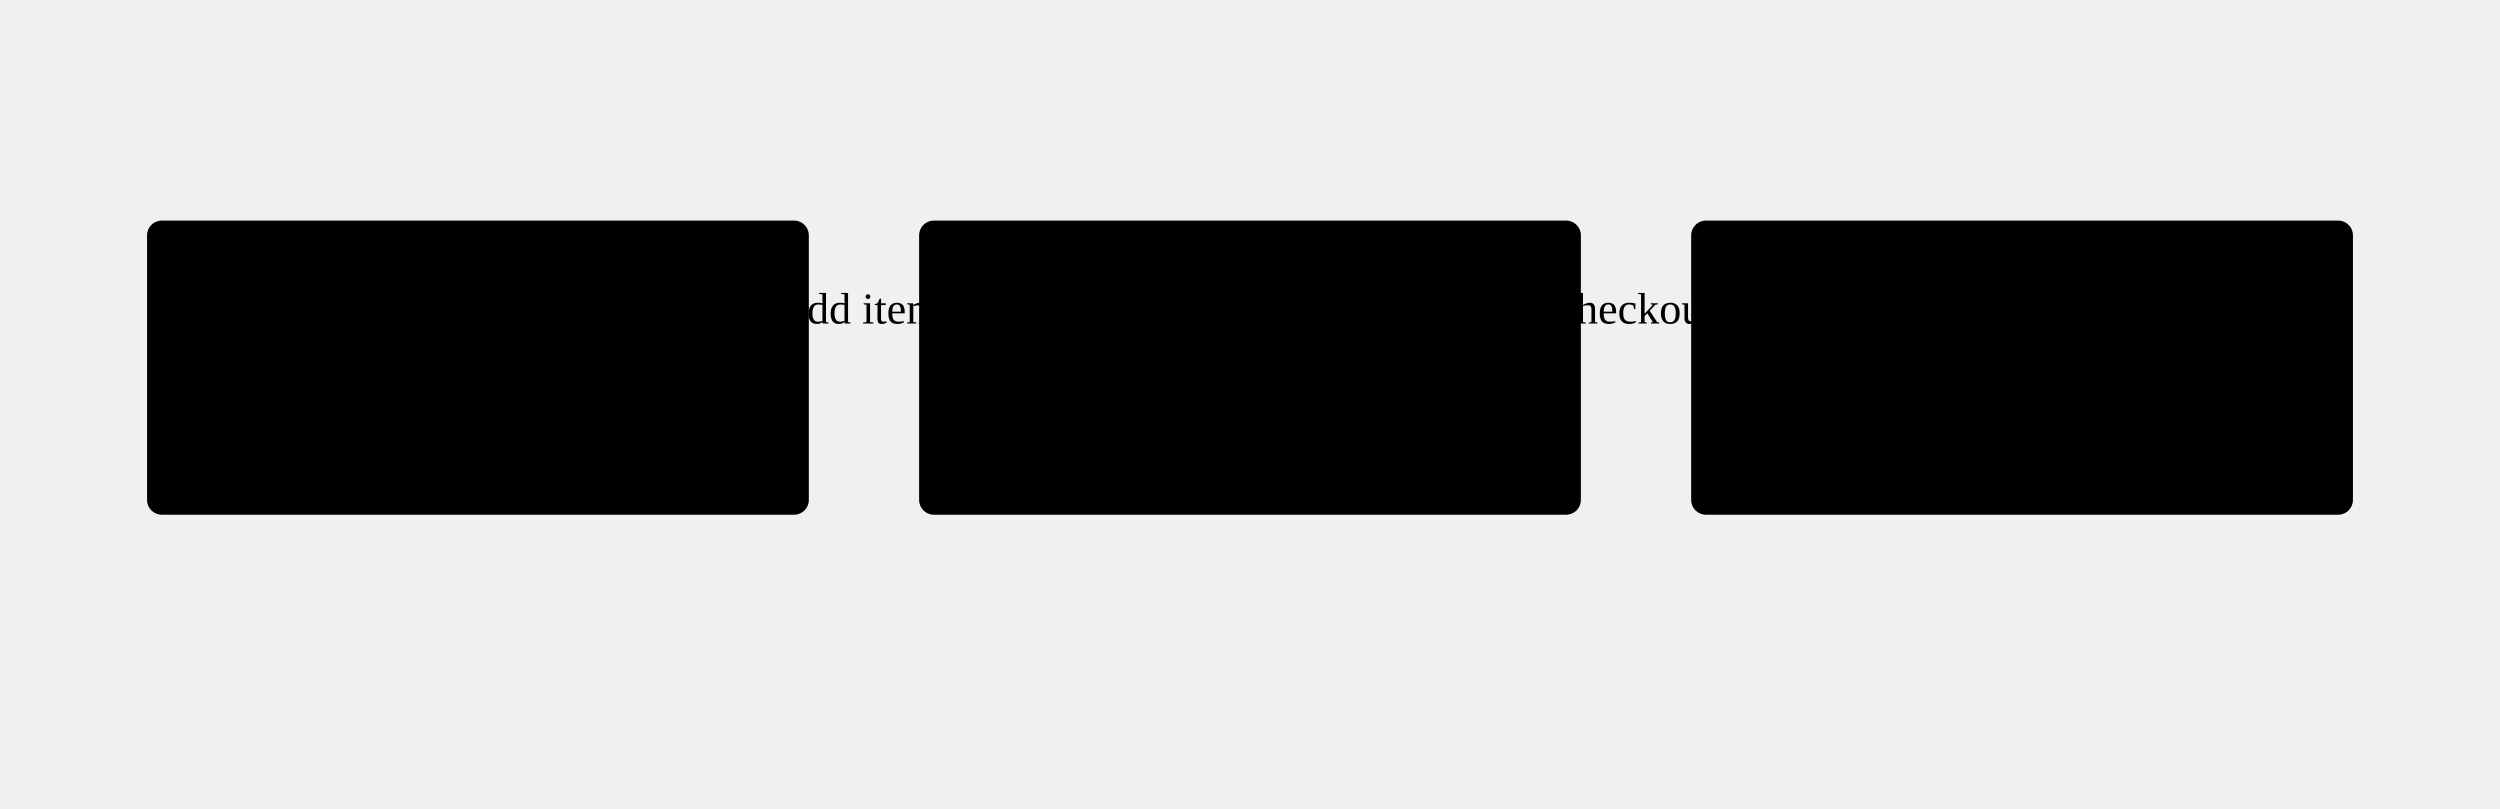
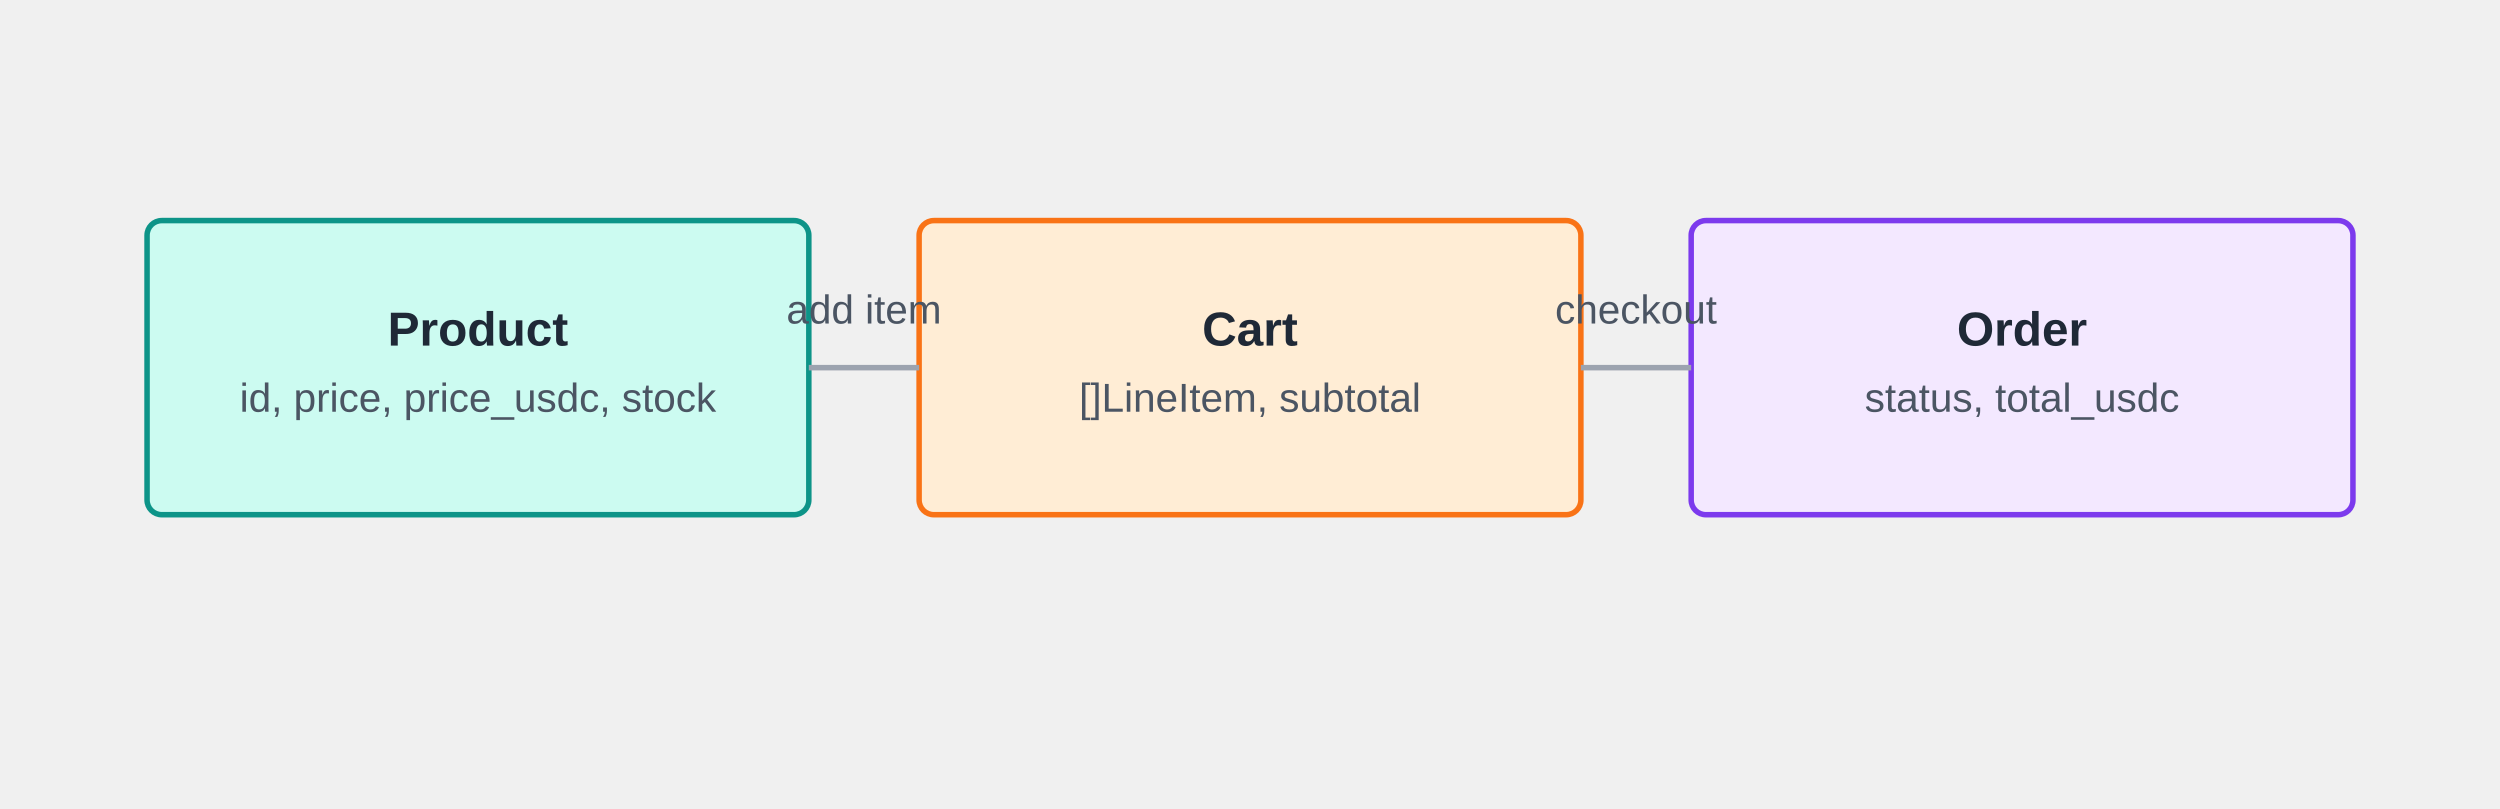
<svg xmlns="http://www.w3.org/2000/svg" width="100%" viewBox="0 0 680 220" role="img">
+   <style>
+ text{font-family:-apple-system,"Helvetica Neue","Noto Sans Thai",Arial,sans-serif;}
+ .box{fill:#ffffff;stroke-width:1.5;}
+ .th{font-size:13px;font-weight:600;fill:#1f2937;}
+ .ts{font-size:11px;fill:#4b5563;}
+ .arr{stroke:#9ca3af;stroke-width:1.5;fill:none;}
+ .leader{stroke:#cbd5e1;stroke-width:1.5;stroke-dasharray:3,3;fill:none;}
+ .c-gray .box{stroke:#6b7280;fill:#f3f4f6;}
+ .c-purple .box{stroke:#7c3aed;fill:#f3e8ff;}
+ .c-teal .box{stroke:#0d9488;fill:#ccfbf1;}
+ .c-coral .box{stroke:#f97316;fill:#ffedd5;}
+ .c-pink .box{stroke:#db2777;fill:#fce7f3;}
+ .c-blue .box{stroke:#2563eb;fill:#dbeafe;}
+ </style>
  <g class="c-teal">
    <rect x="40" y="60" width="180" height="80" rx="4" class="box" />
    <text x="130" y="94" text-anchor="middle" class="th">Product</text>
    <text x="130" y="112" text-anchor="middle" class="ts">id, price, price_usdc, stock</text>
  </g>
  <g class="c-coral">
    <rect x="250" y="60" width="180" height="80" rx="4" class="box" />
    <text x="340" y="94" text-anchor="middle" class="th">Cart</text>
    <text x="340" y="112" text-anchor="middle" class="ts">[]LineItem, subtotal</text>
  </g>
  <g class="c-purple">
    <rect x="460" y="60" width="180" height="80" rx="4" class="box" />
    <text x="550" y="94" text-anchor="middle" class="th">Order</text>
    <text x="550" y="112" text-anchor="middle" class="ts">status, total_usdc</text>
  </g>
  <line x1="220" y1="100" x2="250" y2="100" class="arr" />
  <text x="235" y="88" text-anchor="middle" class="ts">add item</text>
  <line x1="430" y1="100" x2="460" y2="100" class="arr" />
  <text x="445" y="88" text-anchor="middle" class="ts">checkout</text>
</svg>
